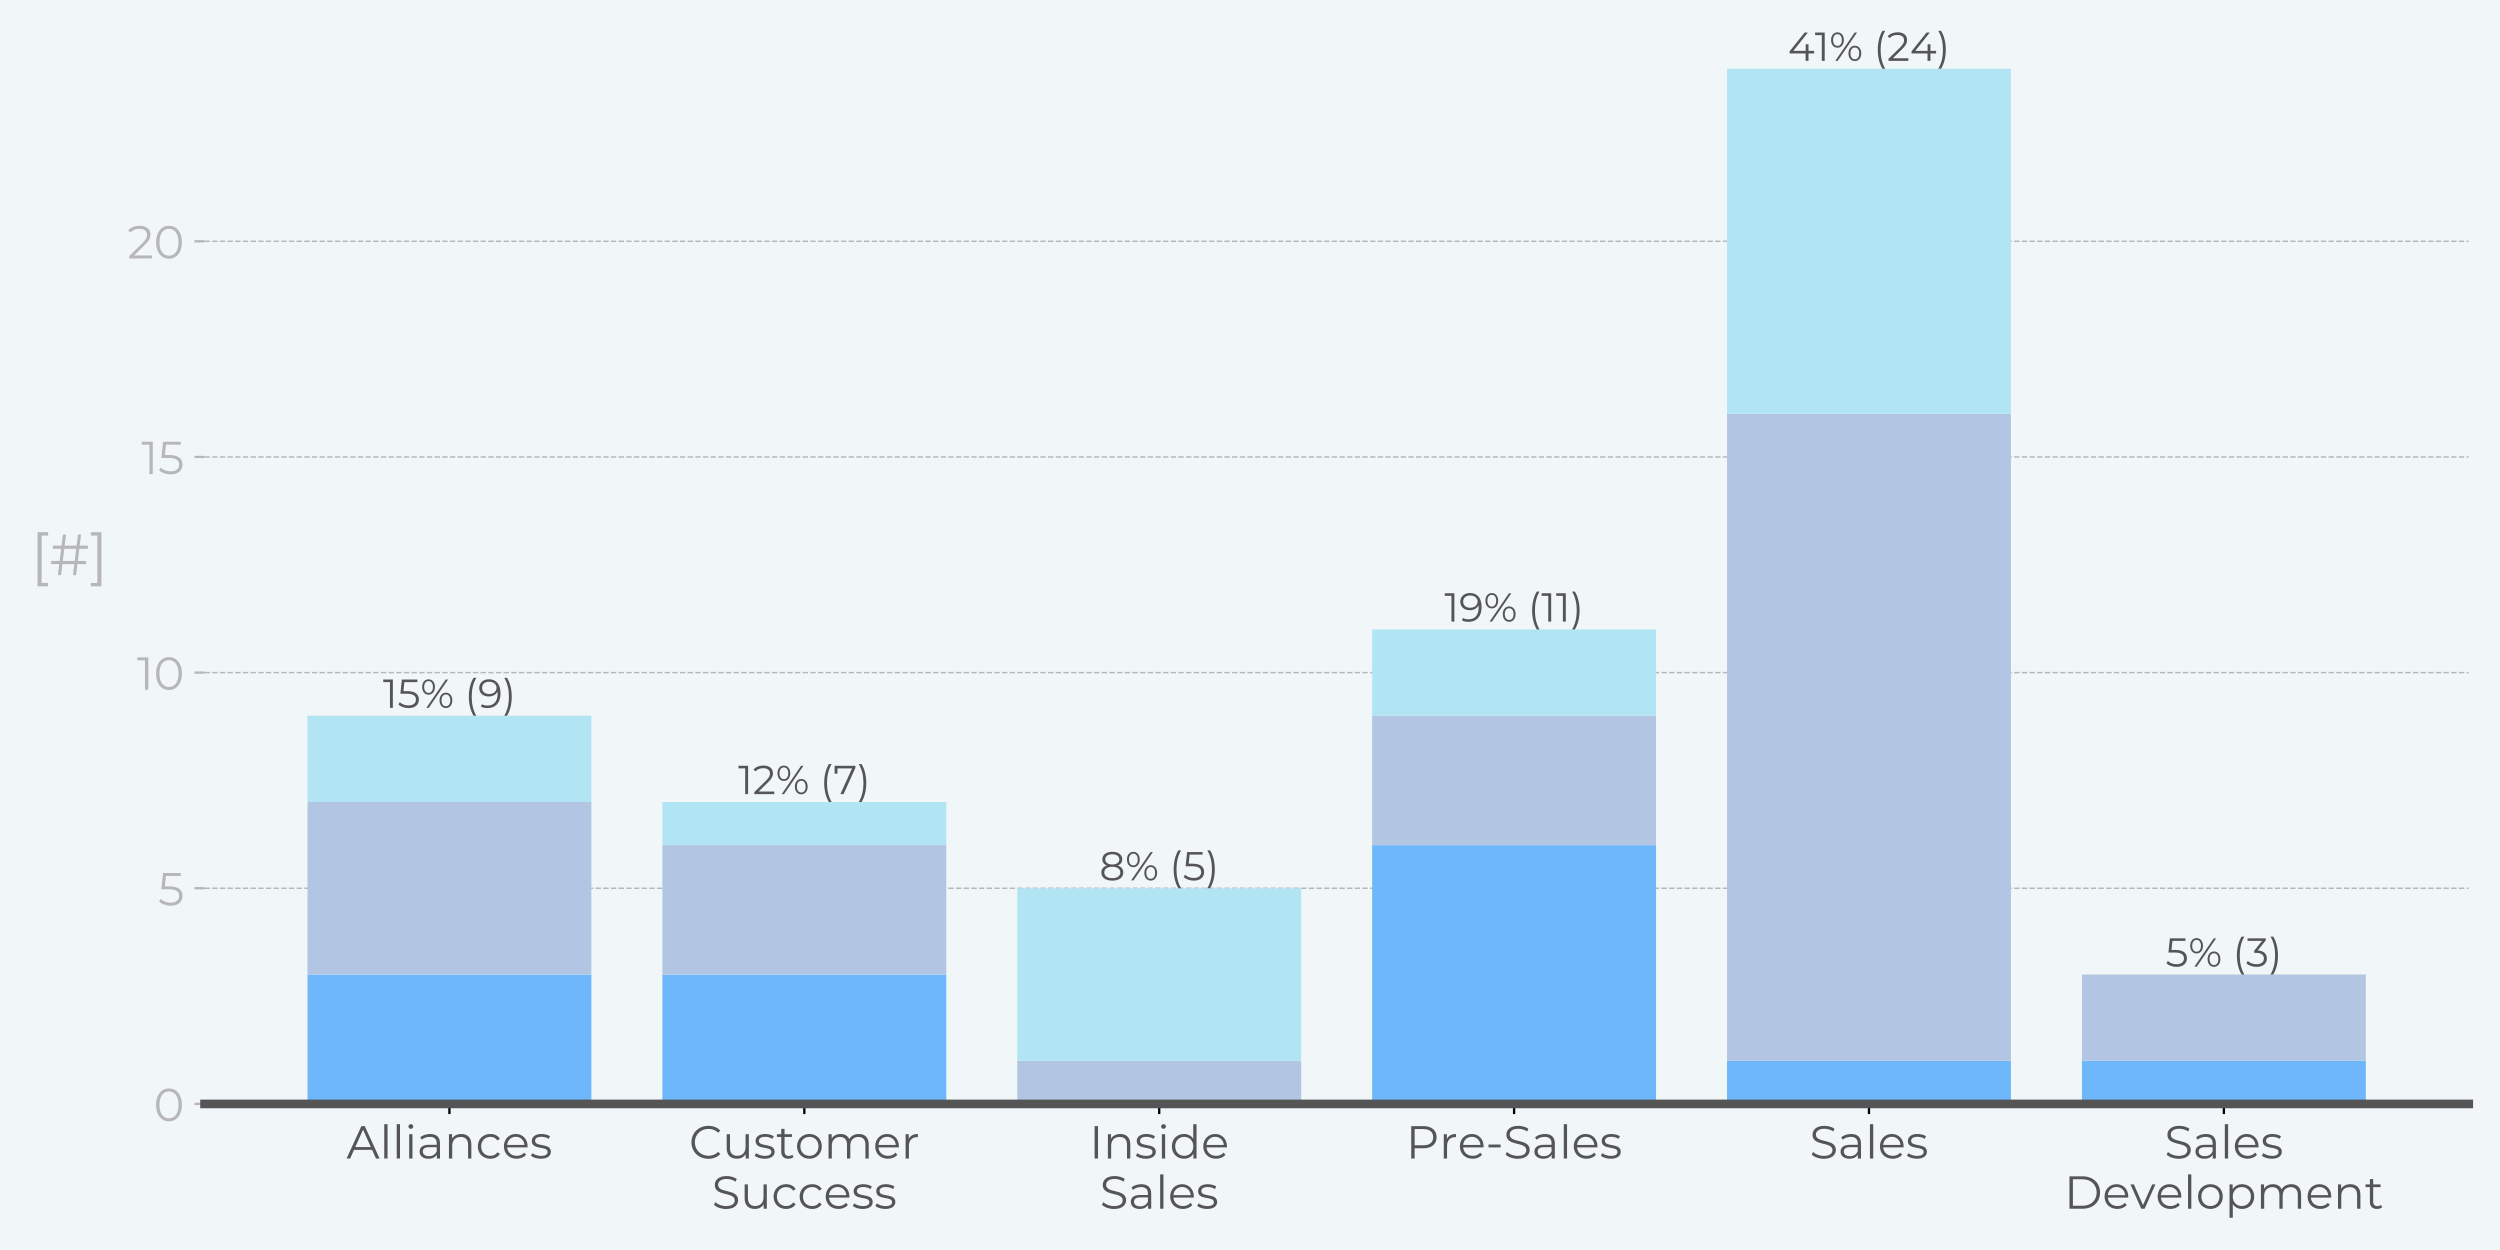
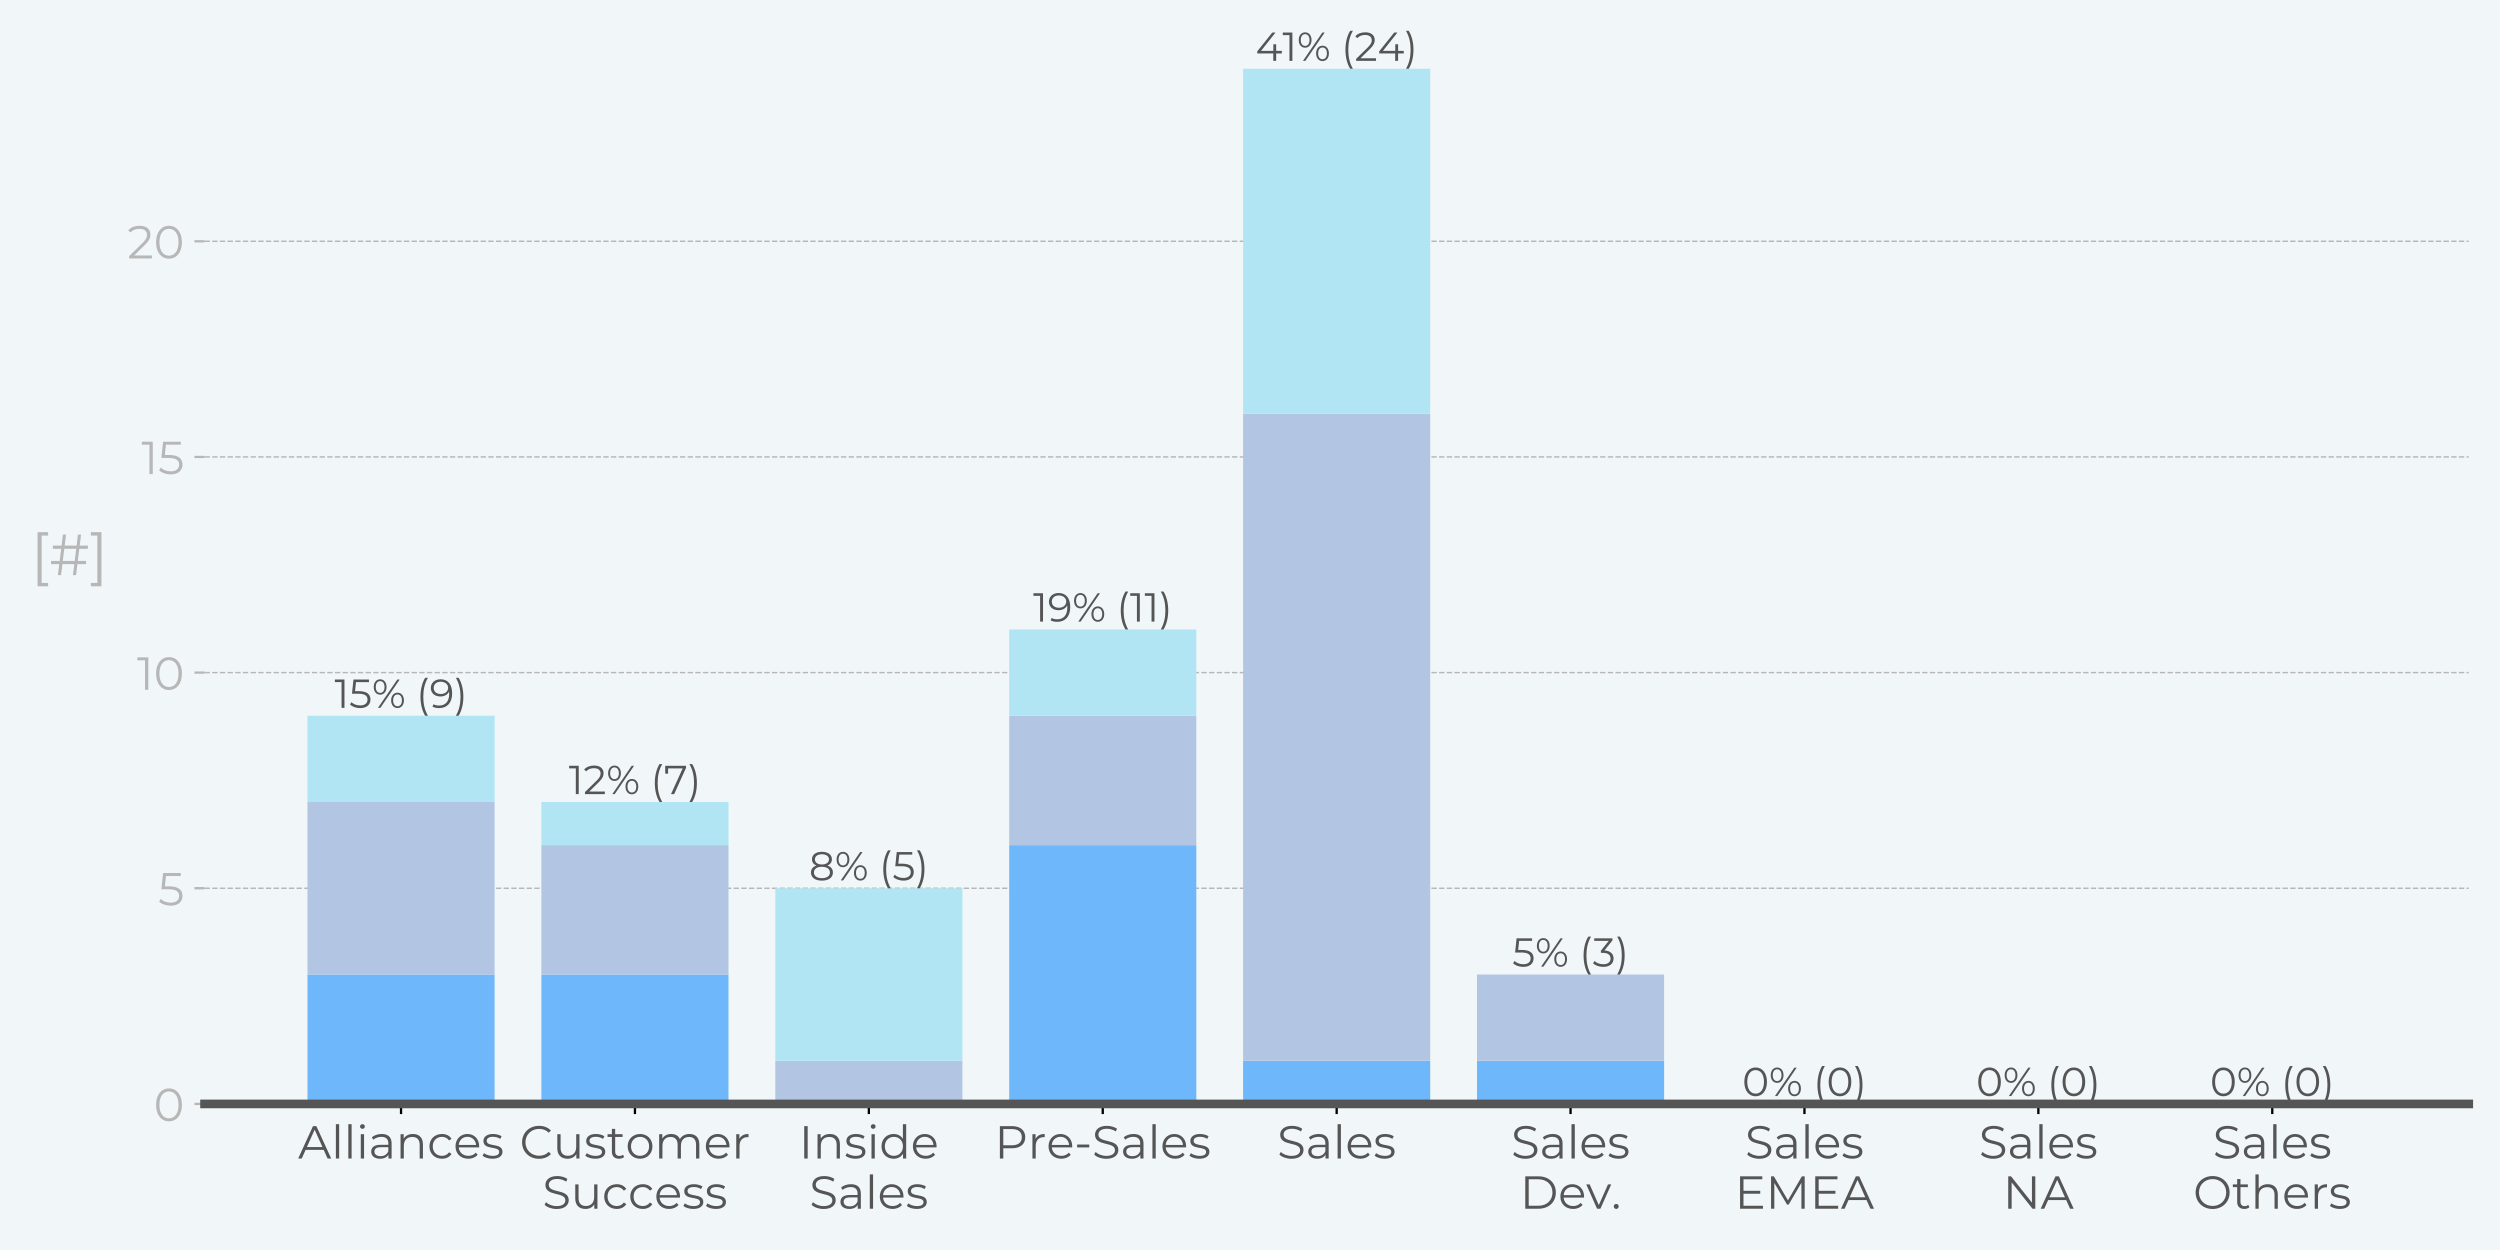
<svg xmlns="http://www.w3.org/2000/svg" xmlns:xlink="http://www.w3.org/1999/xlink" width="864pt" height="432pt" viewBox="0 0 864 432" version="1.1">
  <defs>
    <style type="text/css">*{stroke-linejoin: round; stroke-linecap: butt}</style>
  </defs>
  <g id="figure_1">
    <g id="patch_1">
      <path d="M 0 432  L 864 432  L 864 0  L 0 0  z " style="fill: #f1f7f9" />
    </g>
    <g id="axes_1">
      <g id="patch_2">
        <path d="M 70.695 381.512  L 853.2 381.512  L 853.2 23.76  L 70.695 23.76  z " style="fill: #f1f7f9" />
      </g>
      <g id="matplotlib.axis_1">
        <g id="xtick_1">
          <g id="line2d_1">
            <defs>
-               <path id="ma1b92775b6" d="M 0 0  L 0 3.5  " style="stroke: #000000; stroke-width: 0.8" />
+               <path id="macb70764ab" d="M 0 0  L 0 3.5  " style="stroke: #000000; stroke-width: 0.8" />
            </defs>
            <g>
-               <use xlink:href="#ma1b92775b6" x="155.323" y="381.512" style="stroke: #000000; stroke-width: 0.8" />
+               <use xlink:href="#macb70764ab" x="138.598" y="381.512" style="stroke: #000000; stroke-width: 0.8" />
            </g>
          </g>
          <g id="text_1">
-             <g style="fill: #555555" transform="translate(119.7445 400.3845)scale(0.16 -0.16)">
+             <g style="fill: #555555" transform="translate(103.0196 400.3845)scale(0.16 -0.16)">
              <defs>
                <path id="Montserrat-Regular-41" d="M 4077 0  L 4576 0  L 2528 4480  L 2061 4480  L 13 0  L 506 0  L 1043 1197  L 3539 1197  L 4077 0  z M 1216 1581  L 2291 3987  L 3366 1581  L 1216 1581  z " transform="scale(0.015625)" />
                <path id="Montserrat-Regular-6c" d="M 634 0  L 1088 0  L 1088 4749  L 634 4749  L 634 0  z " transform="scale(0.015625)" />
                <path id="Montserrat-Regular-69" d="M 864 4102  C 1056 4102 1197 4250 1197 4435  C 1197 4608 1050 4749 864 4749  C 678 4749 531 4602 531 4429  C 531 4250 678 4102 864 4102  z M 634 0  L 1088 0  L 1088 3366  L 634 3366  L 634 0  z " transform="scale(0.015625)" />
                <path id="Montserrat-Regular-61" d="M 1811 3392  C 1280 3392 781 3226 442 2938  L 646 2598  C 922 2842 1331 2995 1766 2995  C 2394 2995 2720 2682 2720 2106  L 2720 1901  L 1651 1901  C 685 1901 352 1466 352 947  C 352 365 819 -32 1581 -32  C 2138 -32 2534 179 2739 525  L 2739 0  L 3174 0  L 3174 2086  C 3174 2957 2682 3392 1811 3392  z M 1651 326  C 1114 326 800 570 800 960  C 800 1306 1011 1562 1664 1562  L 2720 1562  L 2720 1011  C 2541 570 2163 326 1651 326  z " transform="scale(0.015625)" />
                <path id="Montserrat-Regular-6e" d="M 2349 3392  C 1766 3392 1312 3155 1069 2746  L 1069 3366  L 634 3366  L 634 0  L 1088 0  L 1088 1766  C 1088 2534 1542 2982 2266 2982  C 2906 2982 3277 2618 3277 1907  L 3277 0  L 3731 0  L 3731 1952  C 3731 2918 3168 3392 2349 3392  z " transform="scale(0.015625)" />
                <path id="Montserrat-Regular-63" d="M 2029 -32  C 2598 -32 3078 198 3347 634  L 3008 864  C 2778 525 2419 371 2029 371  C 1293 371 755 890 755 1683  C 755 2470 1293 2995 2029 2995  C 2419 2995 2778 2835 3008 2496  L 3347 2726  C 3078 3168 2598 3392 2029 3392  C 1024 3392 294 2688 294 1683  C 294 678 1024 -32 2029 -32  z " transform="scale(0.015625)" />
                <path id="Montserrat-Regular-65" d="M 3571 1683  C 3571 2694 2886 3392 1939 3392  C 992 3392 294 2682 294 1683  C 294 685 1011 -32 2061 -32  C 2592 -32 3059 160 3360 518  L 3104 813  C 2848 518 2483 371 2074 371  C 1338 371 800 838 749 1542  L 3565 1542  C 3565 1594 3571 1645 3571 1683  z M 1939 3002  C 2598 3002 3078 2541 3136 1882  L 749 1882  C 806 2541 1286 3002 1939 3002  z " transform="scale(0.015625)" />
                <path id="Montserrat-Regular-73" d="M 1536 -32  C 2413 -32 2925 346 2925 928  C 2925 2221 742 1536 742 2445  C 742 2765 1011 3002 1619 3002  C 1965 3002 2317 2918 2611 2714  L 2810 3078  C 2528 3270 2054 3392 1619 3392  C 762 3392 288 2982 288 2432  C 288 1101 2470 1792 2470 915  C 2470 582 2208 365 1568 365  C 1094 365 640 531 371 742  L 166 384  C 442 147 979 -32 1536 -32  z " transform="scale(0.015625)" />
              </defs>
              <use xlink:href="#Montserrat-Regular-41" />
              <use xlink:href="#Montserrat-Regular-6c" x="71.7" />
              <use xlink:href="#Montserrat-Regular-6c" x="98.6" />
              <use xlink:href="#Montserrat-Regular-69" x="125.5" />
              <use xlink:href="#Montserrat-Regular-61" x="152.4" />
              <use xlink:href="#Montserrat-Regular-6e" x="211.4" />
              <use xlink:href="#Montserrat-Regular-63" x="279.1" />
              <use xlink:href="#Montserrat-Regular-65" x="335.4" />
              <use xlink:href="#Montserrat-Regular-73" x="395.8" />
            </g>
          </g>
        </g>
        <g id="xtick_2">
          <g id="line2d_2">
            <g>
-               <use xlink:href="#ma1b92775b6" x="277.973" y="381.512" style="stroke: #000000; stroke-width: 0.8" />
+               <use xlink:href="#macb70764ab" x="219.436" y="381.512" style="stroke: #000000; stroke-width: 0.8" />
            </g>
          </g>
          <g id="text_2">
-             <g style="fill: #555555" transform="translate(238.133 400.3845)scale(0.16 -0.16)">
+             <g style="fill: #555555" transform="translate(179.5956 400.3845)scale(0.16 -0.16)">
              <defs>
                <path id="Montserrat-Regular-43" d="M 2675 -38  C 3334 -38 3923 186 4320 621  L 4019 922  C 3654 544 3206 384 2694 384  C 1613 384 800 1178 800 2240  C 800 3302 1613 4096 2694 4096  C 3206 4096 3654 3936 4019 3565  L 4320 3866  C 3923 4301 3334 4518 2682 4518  C 1331 4518 333 3552 333 2240  C 333 928 1331 -38 2675 -38  z " transform="scale(0.015625)" />
                <path id="Montserrat-Regular-75" d="M 3213 3366  L 3213 1600  C 3213 832 2771 378 2067 378  C 1427 378 1056 742 1056 1459  L 1056 3366  L 602 3366  L 602 1414  C 602 448 1165 -32 2022 -32  C 2560 -32 2995 205 3232 614  L 3232 0  L 3667 0  L 3667 3366  L 3213 3366  z " transform="scale(0.015625)" />
                <path id="Montserrat-Regular-74" d="M 2246 531  C 2118 416 1933 358 1747 358  C 1370 358 1165 576 1165 973  L 1165 2982  L 2189 2982  L 2189 3366  L 1165 3366  L 1165 4102  L 710 4102  L 710 3366  L 109 3366  L 109 2982  L 710 2982  L 710 947  C 710 326 1062 -32 1696 -32  C 1958 -32 2227 45 2406 205  L 2246 531  z " transform="scale(0.015625)" />
                <path id="Montserrat-Regular-6f" d="M 2010 -32  C 2995 -32 3718 685 3718 1683  C 3718 2682 2995 3392 2010 3392  C 1024 3392 294 2682 294 1683  C 294 685 1024 -32 2010 -32  z M 2010 371  C 1293 371 755 896 755 1683  C 755 2470 1293 2995 2010 2995  C 2726 2995 3258 2470 3258 1683  C 3258 896 2726 371 2010 371  z " transform="scale(0.015625)" />
                <path id="Montserrat-Regular-6d" d="M 4832 3392  C 4224 3392 3744 3117 3501 2682  C 3296 3155 2861 3392 2304 3392  C 1741 3392 1306 3155 1069 2752  L 1069 3366  L 634 3366  L 634 0  L 1088 0  L 1088 1766  C 1088 2534 1530 2982 2214 2982  C 2829 2982 3187 2618 3187 1907  L 3187 0  L 3642 0  L 3642 1766  C 3642 2534 4077 2982 4768 2982  C 5376 2982 5734 2618 5734 1907  L 5734 0  L 6189 0  L 6189 1952  C 6189 2918 5651 3392 4832 3392  z " transform="scale(0.015625)" />
                <path id="Montserrat-Regular-72" d="M 1069 2707  L 1069 3366  L 634 3366  L 634 0  L 1088 0  L 1088 1715  C 1088 2509 1517 2957 2221 2957  C 2253 2957 2291 2950 2330 2950  L 2330 3392  C 1709 3392 1280 3155 1069 2707  z " transform="scale(0.015625)" />
              </defs>
              <use xlink:href="#Montserrat-Regular-43" />
              <use xlink:href="#Montserrat-Regular-75" x="71.9" />
              <use xlink:href="#Montserrat-Regular-73" x="139.2" />
              <use xlink:href="#Montserrat-Regular-74" x="188.1" />
              <use xlink:href="#Montserrat-Regular-6f" x="228.7" />
              <use xlink:href="#Montserrat-Regular-6d" x="291.4" />
              <use xlink:href="#Montserrat-Regular-65" x="397.5" />
              <use xlink:href="#Montserrat-Regular-72" x="457.9" />
            </g>
-             <g style="fill: #555555" transform="translate(246.0042 417.7365)scale(0.16 -0.16)">
+             <g style="fill: #555555" transform="translate(187.4669 417.7365)scale(0.16 -0.16)">
              <defs>
                <path id="Montserrat-Regular-53" d="M 1965 -38  C 3110 -38 3635 525 3635 1184  C 3635 2816 877 2074 877 3302  C 877 3750 1242 4115 2061 4115  C 2458 4115 2906 3994 3290 3744  L 3450 4122  C 3091 4371 2566 4518 2061 4518  C 922 4518 410 3949 410 3290  C 410 1632 3168 2387 3168 1158  C 3168 717 2803 365 1965 365  C 1376 365 806 595 486 909  L 301 544  C 634 198 1293 -38 1965 -38  z " transform="scale(0.015625)" />
              </defs>
              <use xlink:href="#Montserrat-Regular-53" />
              <use xlink:href="#Montserrat-Regular-75" x="61.5" />
              <use xlink:href="#Montserrat-Regular-63" x="128.8" />
              <use xlink:href="#Montserrat-Regular-63" x="185.1" />
              <use xlink:href="#Montserrat-Regular-65" x="241.4" />
              <use xlink:href="#Montserrat-Regular-73" x="301.8" />
              <use xlink:href="#Montserrat-Regular-73" x="350.7" />
            </g>
          </g>
        </g>
        <g id="xtick_3">
          <g id="line2d_3">
            <g>
-               <use xlink:href="#ma1b92775b6" x="400.623" y="381.512" style="stroke: #000000; stroke-width: 0.8" />
+               <use xlink:href="#macb70764ab" x="300.273" y="381.512" style="stroke: #000000; stroke-width: 0.8" />
            </g>
          </g>
          <g id="text_3">
-             <g style="fill: #555555" transform="translate(376.4689 400.3845)scale(0.16 -0.16)">
+             <g style="fill: #555555" transform="translate(276.1192 400.3845)scale(0.16 -0.16)">
              <defs>
                <path id="Montserrat-Regular-49" d="M 730 0  L 1203 0  L 1203 4480  L 730 4480  L 730 0  z " transform="scale(0.015625)" />
                <path id="Montserrat-Regular-64" d="M 3251 4749  L 3251 2726  C 2970 3162 2509 3392 1971 3392  C 1011 3392 294 2701 294 1683  C 294 666 1011 -32 1971 -32  C 2528 -32 2995 211 3270 666  L 3270 0  L 3706 0  L 3706 4749  L 3251 4749  z M 2010 371  C 1293 371 755 896 755 1683  C 755 2470 1293 2995 2010 2995  C 2720 2995 3258 2470 3258 1683  C 3258 896 2720 371 2010 371  z " transform="scale(0.015625)" />
              </defs>
              <use xlink:href="#Montserrat-Regular-49" />
              <use xlink:href="#Montserrat-Regular-6e" x="30.2" />
              <use xlink:href="#Montserrat-Regular-73" x="97.9" />
              <use xlink:href="#Montserrat-Regular-69" x="146.8" />
              <use xlink:href="#Montserrat-Regular-64" x="173.7" />
              <use xlink:href="#Montserrat-Regular-65" x="241.5" />
            </g>
-             <g style="fill: #555555" transform="translate(380.0852 417.7365)scale(0.16 -0.16)">
+             <g style="fill: #555555" transform="translate(279.7354 417.7365)scale(0.16 -0.16)">
              <use xlink:href="#Montserrat-Regular-53" />
              <use xlink:href="#Montserrat-Regular-61" x="61.5" />
              <use xlink:href="#Montserrat-Regular-6c" x="120.5" />
              <use xlink:href="#Montserrat-Regular-65" x="147.4" />
              <use xlink:href="#Montserrat-Regular-73" x="207.8" />
            </g>
          </g>
        </g>
        <g id="xtick_4">
          <g id="line2d_4">
            <g>
-               <use xlink:href="#ma1b92775b6" x="523.272" y="381.512" style="stroke: #000000; stroke-width: 0.8" />
+               <use xlink:href="#macb70764ab" x="381.11" y="381.512" style="stroke: #000000; stroke-width: 0.8" />
            </g>
          </g>
          <g id="text_4">
-             <g style="fill: #555555" transform="translate(485.8948 400.3845)scale(0.16 -0.16)">
+             <g style="fill: #555555" transform="translate(343.7327 400.3845)scale(0.16 -0.16)">
              <defs>
                <path id="Montserrat-Regular-50" d="M 2406 4480  L 730 4480  L 730 0  L 1203 0  L 1203 1414  L 2406 1414  C 3546 1414 4237 1990 4237 2944  C 4237 3904 3546 4480 2406 4480  z M 2394 1830  L 1203 1830  L 1203 4070  L 2394 4070  C 3290 4070 3763 3661 3763 2944  C 3763 2240 3290 1830 2394 1830  z " transform="scale(0.015625)" />
                <path id="Montserrat-Regular-2d" d="M 384 1536  L 2061 1536  L 2061 1933  L 384 1933  L 384 1536  z " transform="scale(0.015625)" />
              </defs>
              <use xlink:href="#Montserrat-Regular-50" />
              <use xlink:href="#Montserrat-Regular-72" x="71.8" />
              <use xlink:href="#Montserrat-Regular-65" x="111.9" />
              <use xlink:href="#Montserrat-Regular-2d" x="172.3" />
              <use xlink:href="#Montserrat-Regular-53" x="210.5" />
              <use xlink:href="#Montserrat-Regular-61" x="272" />
              <use xlink:href="#Montserrat-Regular-6c" x="331" />
              <use xlink:href="#Montserrat-Regular-65" x="357.9" />
              <use xlink:href="#Montserrat-Regular-73" x="418.3" />
            </g>
          </g>
        </g>
        <g id="xtick_5">
          <g id="line2d_5">
            <g>
-               <use xlink:href="#ma1b92775b6" x="645.922" y="381.512" style="stroke: #000000; stroke-width: 0.8" />
+               <use xlink:href="#macb70764ab" x="461.947" y="381.512" style="stroke: #000000; stroke-width: 0.8" />
            </g>
          </g>
          <g id="text_5">
-             <g style="fill: #555555" transform="translate(625.3845 400.3845)scale(0.16 -0.16)">
+             <g style="fill: #555555" transform="translate(441.41 400.3845)scale(0.16 -0.16)">
              <use xlink:href="#Montserrat-Regular-53" />
              <use xlink:href="#Montserrat-Regular-61" x="61.5" />
              <use xlink:href="#Montserrat-Regular-6c" x="120.5" />
              <use xlink:href="#Montserrat-Regular-65" x="147.4" />
              <use xlink:href="#Montserrat-Regular-73" x="207.8" />
            </g>
          </g>
        </g>
        <g id="xtick_6">
          <g id="line2d_6">
            <g>
-               <use xlink:href="#ma1b92775b6" x="768.572" y="381.512" style="stroke: #000000; stroke-width: 0.8" />
+               <use xlink:href="#macb70764ab" x="542.785" y="381.512" style="stroke: #000000; stroke-width: 0.8" />
            </g>
          </g>
          <g id="text_6">
-             <g style="fill: #555555" transform="translate(748.0342 400.3845)scale(0.16 -0.16)">
+             <g style="fill: #555555" transform="translate(522.2473 400.3845)scale(0.16 -0.16)">
              <use xlink:href="#Montserrat-Regular-53" />
              <use xlink:href="#Montserrat-Regular-61" x="61.5" />
              <use xlink:href="#Montserrat-Regular-6c" x="120.5" />
              <use xlink:href="#Montserrat-Regular-65" x="147.4" />
              <use xlink:href="#Montserrat-Regular-73" x="207.8" />
            </g>
-             <g style="fill: #555555" transform="translate(713.3867 417.7365)scale(0.16 -0.16)">
+             <g style="fill: #555555" transform="translate(525.3123 417.7365)scale(0.16 -0.16)">
              <defs>
                <path id="Montserrat-Regular-44" d="M 730 0  L 2554 0  C 3987 0 4954 922 4954 2240  C 4954 3558 3987 4480 2554 4480  L 730 4480  L 730 0  z M 1203 410  L 1203 4070  L 2528 4070  C 3718 4070 4486 3315 4486 2240  C 4486 1165 3718 410 2528 410  L 1203 410  z " transform="scale(0.015625)" />
                <path id="Montserrat-Regular-76" d="M 3014 3366  L 1741 499  L 480 3366  L 6 3366  L 1498 0  L 1965 0  L 3462 3366  L 3014 3366  z " transform="scale(0.015625)" />
-                 <path id="Montserrat-Regular-70" d="M 2368 3392  C 1811 3392 1344 3149 1069 2701  L 1069 3366  L 634 3366  L 634 -1242  L 1088 -1242  L 1088 634  C 1370 198 1830 -32 2368 -32  C 3328 -32 4045 659 4045 1683  C 4045 2701 3328 3392 2368 3392  z M 2336 371  C 1619 371 1082 896 1082 1683  C 1082 2464 1619 2995 2336 2995  C 3046 2995 3590 2464 3590 1683  C 3590 896 3046 371 2336 371  z " transform="scale(0.015625)" />
+                 <path id="Montserrat-Regular-2e" d="M 678 -32  C 864 -32 1024 122 1024 320  C 1024 518 864 666 678 666  C 493 666 339 518 339 320  C 339 122 493 -32 678 -32  z " transform="scale(0.015625)" />
              </defs>
              <use xlink:href="#Montserrat-Regular-44" />
              <use xlink:href="#Montserrat-Regular-65" x="82.6" />
              <use xlink:href="#Montserrat-Regular-76" x="143" />
-               <use xlink:href="#Montserrat-Regular-65" x="197.2" />
-               <use xlink:href="#Montserrat-Regular-6c" x="257.6" />
-               <use xlink:href="#Montserrat-Regular-6f" x="284.5" />
-               <use xlink:href="#Montserrat-Regular-70" x="347.2" />
-               <use xlink:href="#Montserrat-Regular-6d" x="415" />
-               <use xlink:href="#Montserrat-Regular-65" x="521.1" />
-               <use xlink:href="#Montserrat-Regular-6e" x="581.5" />
-               <use xlink:href="#Montserrat-Regular-74" x="649.2" />
+               <use xlink:href="#Montserrat-Regular-2e" x="197.2" />
+             </g>
+           </g>
+         </g>
+         <g id="xtick_7">
+           <g id="line2d_7">
+             <g>
+               <use xlink:href="#macb70764ab" x="623.622" y="381.512" style="stroke: #000000; stroke-width: 0.8" />
+             </g>
+           </g>
+           <g id="text_7">
+             <g style="fill: #555555" transform="translate(603.0846 400.3845)scale(0.16 -0.16)">
+               <use xlink:href="#Montserrat-Regular-53" />
+               <use xlink:href="#Montserrat-Regular-61" x="61.5" />
+               <use xlink:href="#Montserrat-Regular-6c" x="120.5" />
+               <use xlink:href="#Montserrat-Regular-65" x="147.4" />
+               <use xlink:href="#Montserrat-Regular-73" x="207.8" />
+             </g>
+             <g style="fill: #555555" transform="translate(599.5408 417.7365)scale(0.16 -0.16)">
+               <defs>
+                 <path id="Montserrat-Regular-45" d="M 1203 410  L 1203 2074  L 3520 2074  L 3520 2477  L 1203 2477  L 1203 4070  L 3802 4070  L 3802 4480  L 730 4480  L 730 0  L 3898 0  L 3898 410  L 1203 410  z " transform="scale(0.015625)" />
+                 <path id="Montserrat-Regular-4d" d="M 4992 4480  L 3066 1158  L 1120 4480  L 730 4480  L 730 0  L 1184 0  L 1184 3565  L 2944 570  L 3168 570  L 4928 3584  L 4928 0  L 5382 0  L 5382 4480  L 4992 4480  z " transform="scale(0.015625)" />
+               </defs>
+               <use xlink:href="#Montserrat-Regular-45" />
+               <use xlink:href="#Montserrat-Regular-4d" x="66.9" />
+               <use xlink:href="#Montserrat-Regular-45" x="162.4" />
+               <use xlink:href="#Montserrat-Regular-41" x="229.3" />
+             </g>
+           </g>
+         </g>
+         <g id="xtick_8">
+           <g id="line2d_8">
+             <g>
+               <use xlink:href="#macb70764ab" x="704.459" y="381.512" style="stroke: #000000; stroke-width: 0.8" />
+             </g>
+           </g>
+           <g id="text_8">
+             <g style="fill: #555555" transform="translate(683.9219 400.3845)scale(0.16 -0.16)">
+               <use xlink:href="#Montserrat-Regular-53" />
+               <use xlink:href="#Montserrat-Regular-61" x="61.5" />
+               <use xlink:href="#Montserrat-Regular-6c" x="120.5" />
+               <use xlink:href="#Montserrat-Regular-65" x="147.4" />
+               <use xlink:href="#Montserrat-Regular-73" x="207.8" />
+             </g>
+             <g style="fill: #555555" transform="translate(692.2194 417.7365)scale(0.16 -0.16)">
+               <defs>
+                 <path id="Montserrat-Regular-4e" d="M 4006 4480  L 4006 845  L 1120 4480  L 730 4480  L 730 0  L 1203 0  L 1203 3635  L 4083 0  L 4474 0  L 4474 4480  L 4006 4480  z " transform="scale(0.015625)" />
+               </defs>
+               <use xlink:href="#Montserrat-Regular-4e" />
+               <use xlink:href="#Montserrat-Regular-41" x="81.3" />
+             </g>
+           </g>
+         </g>
+         <g id="xtick_9">
+           <g id="line2d_9">
+             <g>
+               <use xlink:href="#macb70764ab" x="785.297" y="381.512" style="stroke: #000000; stroke-width: 0.8" />
+             </g>
+           </g>
+           <g id="text_9">
+             <g style="fill: #555555" transform="translate(764.7592 400.3845)scale(0.16 -0.16)">
+               <use xlink:href="#Montserrat-Regular-53" />
+               <use xlink:href="#Montserrat-Regular-61" x="61.5" />
+               <use xlink:href="#Montserrat-Regular-6c" x="120.5" />
+               <use xlink:href="#Montserrat-Regular-65" x="147.4" />
+               <use xlink:href="#Montserrat-Regular-73" x="207.8" />
+             </g>
+             <g style="fill: #555555" transform="translate(757.9679 417.7365)scale(0.16 -0.16)">
+               <defs>
+                 <path id="Montserrat-Regular-4f" d="M 2688 -38  C 4032 -38 5037 928 5037 2240  C 5037 3552 4032 4518 2688 4518  C 1331 4518 333 3546 333 2240  C 333 934 1331 -38 2688 -38  z M 2688 384  C 1606 384 800 1171 800 2240  C 800 3309 1606 4096 2688 4096  C 3763 4096 4563 3309 4563 2240  C 4563 1171 3763 384 2688 384  z " transform="scale(0.015625)" />
+                 <path id="Montserrat-Regular-68" d="M 2349 3392  C 1779 3392 1338 3168 1088 2778  L 1088 4749  L 634 4749  L 634 0  L 1088 0  L 1088 1766  C 1088 2534 1542 2982 2266 2982  C 2906 2982 3277 2618 3277 1907  L 3277 0  L 3731 0  L 3731 1952  C 3731 2918 3168 3392 2349 3392  z " transform="scale(0.015625)" />
+               </defs>
+               <use xlink:href="#Montserrat-Regular-4f" />
+               <use xlink:href="#Montserrat-Regular-74" x="83.9" />
+               <use xlink:href="#Montserrat-Regular-68" x="124.5" />
+               <use xlink:href="#Montserrat-Regular-65" x="192.2" />
+               <use xlink:href="#Montserrat-Regular-72" x="252.6" />
+               <use xlink:href="#Montserrat-Regular-73" x="292.7" />
            </g>
          </g>
        </g>
      </g>
      <g id="matplotlib.axis_2">
        <g id="ytick_1">
-           <g id="line2d_7">
-             <path d="M 70.695 381.512  L 853.2 381.512  " clip-path="url(#pc4a5302244)" style="fill: none; stroke-dasharray: 1.85,0.8; stroke-dashoffset: 0; stroke: #b7b7b7; stroke-width: 0.5" />
-           </g>
-           <g id="line2d_8">
+           <g id="line2d_10">
+             <path d="M 70.695 381.512  L 853.2 381.512  " clip-path="url(#p03bd55a06c)" style="fill: none; stroke-dasharray: 1.85,0.8; stroke-dashoffset: 0; stroke: #b7b7b7; stroke-width: 0.5" />
+           </g>
+           <g id="line2d_11">
            <defs>
-               <path id="me44f4fa042" d="M 0 0  L -3.5 0  " style="stroke: #b7b7b7; stroke-width: 0.8" />
+               <path id="m272ff39f32" d="M 0 0  L -3.5 0  " style="stroke: #b7b7b7; stroke-width: 0.8" />
            </defs>
            <g>
-               <use xlink:href="#me44f4fa042" x="70.695" y="381.512" style="fill: #b7b7b7; stroke: #b7b7b7; stroke-width: 0.8" />
-             </g>
-           </g>
-           <g id="text_7">
+               <use xlink:href="#m272ff39f32" x="70.695" y="381.512" style="fill: #b7b7b7; stroke: #b7b7b7; stroke-width: 0.8" />
+             </g>
+           </g>
+           <g id="text_10">
            <g style="fill: #b7b7b7" transform="translate(53.1025 387.4482)scale(0.16 -0.16)">
              <defs>
                <path id="Montserrat-Regular-30" d="M 2118 -38  C 3155 -38 3910 813 3910 2240  C 3910 3667 3155 4518 2118 4518  C 1082 4518 333 3667 333 2240  C 333 813 1082 -38 2118 -38  z M 2118 384  C 1338 384 800 1043 800 2240  C 800 3437 1338 4096 2118 4096  C 2899 4096 3437 3437 3437 2240  C 3437 1043 2899 384 2118 384  z " transform="scale(0.015625)" />
              </defs>
              <use xlink:href="#Montserrat-Regular-30" />
            </g>
          </g>
        </g>
        <g id="ytick_2">
-           <g id="line2d_9">
-             <path d="M 70.695 306.98  L 853.2 306.98  " clip-path="url(#pc4a5302244)" style="fill: none; stroke-dasharray: 1.85,0.8; stroke-dashoffset: 0; stroke: #b7b7b7; stroke-width: 0.5" />
-           </g>
-           <g id="line2d_10">
-             <g>
-               <use xlink:href="#me44f4fa042" x="70.695" y="306.98" style="fill: #b7b7b7; stroke: #b7b7b7; stroke-width: 0.8" />
-             </g>
-           </g>
-           <g id="text_8">
+           <g id="line2d_12">
+             <path d="M 70.695 306.98  L 853.2 306.98  " clip-path="url(#p03bd55a06c)" style="fill: none; stroke-dasharray: 1.85,0.8; stroke-dashoffset: 0; stroke: #b7b7b7; stroke-width: 0.5" />
+           </g>
+           <g id="line2d_13">
+             <g>
+               <use xlink:href="#m272ff39f32" x="70.695" y="306.98" style="fill: #b7b7b7; stroke: #b7b7b7; stroke-width: 0.8" />
+             </g>
+           </g>
+           <g id="text_11">
            <g style="fill: #b7b7b7" transform="translate(54.64 312.9166)scale(0.16 -0.16)">
              <defs>
                <path id="Montserrat-Regular-35" d="M 1510 2643  L 934 2643  L 1088 4070  L 3136 4070  L 3136 4480  L 685 4480  L 454 2234  L 1408 2234  C 2547 2234 2906 1875 2906 1299  C 2906 755 2502 384 1741 384  C 1165 384 653 602 365 902  L 141 538  C 486 186 1101 -38 1747 -38  C 2842 -38 3373 557 3373 1318  C 3373 2112 2861 2643 1510 2643  z " transform="scale(0.015625)" />
              </defs>
              <use xlink:href="#Montserrat-Regular-35" />
            </g>
          </g>
        </g>
        <g id="ytick_3">
-           <g id="line2d_11">
-             <path d="M 70.695 232.449  L 853.2 232.449  " clip-path="url(#pc4a5302244)" style="fill: none; stroke-dasharray: 1.85,0.8; stroke-dashoffset: 0; stroke: #b7b7b7; stroke-width: 0.5" />
-           </g>
-           <g id="line2d_12">
-             <g>
-               <use xlink:href="#me44f4fa042" x="70.695" y="232.449" style="fill: #b7b7b7; stroke: #b7b7b7; stroke-width: 0.8" />
-             </g>
-           </g>
-           <g id="text_9">
+           <g id="line2d_14">
+             <path d="M 70.695 232.449  L 853.2 232.449  " clip-path="url(#p03bd55a06c)" style="fill: none; stroke-dasharray: 1.85,0.8; stroke-dashoffset: 0; stroke: #b7b7b7; stroke-width: 0.5" />
+           </g>
+           <g id="line2d_15">
+             <g>
+               <use xlink:href="#m272ff39f32" x="70.695" y="232.449" style="fill: #b7b7b7; stroke: #b7b7b7; stroke-width: 0.8" />
+             </g>
+           </g>
+           <g id="text_12">
            <g style="fill: #b7b7b7" transform="translate(47.3275 238.3849)scale(0.16 -0.16)">
              <defs>
                <path id="Montserrat-Regular-31" d="M 58 4480  L 58 4070  L 1114 4070  L 1114 0  L 1574 0  L 1574 4480  L 58 4480  z " transform="scale(0.015625)" />
              </defs>
              <use xlink:href="#Montserrat-Regular-31" />
              <use xlink:href="#Montserrat-Regular-30" x="36.1" />
            </g>
          </g>
        </g>
        <g id="ytick_4">
-           <g id="line2d_13">
-             <path d="M 70.695 157.917  L 853.2 157.917  " clip-path="url(#pc4a5302244)" style="fill: none; stroke-dasharray: 1.85,0.8; stroke-dashoffset: 0; stroke: #b7b7b7; stroke-width: 0.5" />
-           </g>
-           <g id="line2d_14">
-             <g>
-               <use xlink:href="#me44f4fa042" x="70.695" y="157.917" style="fill: #b7b7b7; stroke: #b7b7b7; stroke-width: 0.8" />
-             </g>
-           </g>
-           <g id="text_10">
+           <g id="line2d_16">
+             <path d="M 70.695 157.917  L 853.2 157.917  " clip-path="url(#p03bd55a06c)" style="fill: none; stroke-dasharray: 1.85,0.8; stroke-dashoffset: 0; stroke: #b7b7b7; stroke-width: 0.5" />
+           </g>
+           <g id="line2d_17">
+             <g>
+               <use xlink:href="#m272ff39f32" x="70.695" y="157.917" style="fill: #b7b7b7; stroke: #b7b7b7; stroke-width: 0.8" />
+             </g>
+           </g>
+           <g id="text_13">
            <g style="fill: #b7b7b7" transform="translate(48.865 163.8533)scale(0.16 -0.16)">
              <use xlink:href="#Montserrat-Regular-31" />
              <use xlink:href="#Montserrat-Regular-35" x="36.1" />
            </g>
          </g>
        </g>
        <g id="ytick_5">
-           <g id="line2d_15">
-             <path d="M 70.695 83.385  L 853.2 83.385  " clip-path="url(#pc4a5302244)" style="fill: none; stroke-dasharray: 1.85,0.8; stroke-dashoffset: 0; stroke: #b7b7b7; stroke-width: 0.5" />
-           </g>
-           <g id="line2d_16">
-             <g>
-               <use xlink:href="#me44f4fa042" x="70.695" y="83.385" style="fill: #b7b7b7; stroke: #b7b7b7; stroke-width: 0.8" />
-             </g>
-           </g>
-           <g id="text_11">
+           <g id="line2d_18">
+             <path d="M 70.695 83.385  L 853.2 83.385  " clip-path="url(#p03bd55a06c)" style="fill: none; stroke-dasharray: 1.85,0.8; stroke-dashoffset: 0; stroke: #b7b7b7; stroke-width: 0.5" />
+           </g>
+           <g id="line2d_19">
+             <g>
+               <use xlink:href="#m272ff39f32" x="70.695" y="83.385" style="fill: #b7b7b7; stroke: #b7b7b7; stroke-width: 0.8" />
+             </g>
+           </g>
+           <g id="text_14">
            <g style="fill: #b7b7b7" transform="translate(44.015 89.32158)scale(0.16 -0.16)">
              <defs>
                <path id="Montserrat-Regular-32" d="M 928 410  L 2451 1907  C 3053 2496 3187 2880 3187 3309  C 3187 4058 2611 4518 1702 4518  C 1018 4518 461 4288 115 3878  L 442 3597  C 736 3936 1139 4096 1664 4096  C 2349 4096 2714 3776 2714 3258  C 2714 2950 2618 2650 2112 2150  L 250 326  L 250 0  L 3392 0  L 3392 410  L 928 410  z " transform="scale(0.015625)" />
              </defs>
              <use xlink:href="#Montserrat-Regular-32" />
              <use xlink:href="#Montserrat-Regular-30" x="56.8" />
            </g>
          </g>
        </g>
-         <g id="text_12">
+         <g id="text_15">
          <g style="fill: #b7b7b7" transform="translate(10.69625 198.7548)scale(0.2 -0.2)">
            <defs>
              <path id="Montserrat-Regular-5b" d="M 730 -1242  L 1901 -1242  L 1901 -864  L 1184 -864  L 1184 4371  L 1901 4371  L 1901 4749  L 730 4749  L 730 -1242  z " transform="scale(0.015625)" />
              <path id="Montserrat-Regular-23" d="M 4262 2912  L 4262 3264  L 3360 3264  L 3507 4480  L 3162 4480  L 3014 3264  L 1696 3264  L 1850 4480  L 1498 4480  L 1350 3264  L 390 3264  L 390 2912  L 1306 2912  L 1139 1568  L 186 1568  L 186 1216  L 1094 1216  L 947 0  L 1293 0  L 1446 1216  L 2758 1216  L 2611 0  L 2957 0  L 3104 1216  L 4058 1216  L 4058 1568  L 3149 1568  L 3315 2912  L 4262 2912  z M 2803 1568  L 1485 1568  L 1658 2912  L 2970 2912  L 2803 1568  z " transform="scale(0.015625)" />
              <path id="Montserrat-Regular-5d" d="M 1306 -1242  L 1306 4749  L 134 4749  L 134 4371  L 851 4371  L 851 -864  L 134 -864  L 134 -1242  L 1306 -1242  z " transform="scale(0.015625)" />
            </defs>
            <use xlink:href="#Montserrat-Regular-5b" />
            <use xlink:href="#Montserrat-Regular-23" x="31.8" />
            <use xlink:href="#Montserrat-Regular-5d" x="101.4" />
          </g>
        </g>
      </g>
      <g id="patch_3">
-         <path d="M 106.263 381.512  L 204.383 381.512  L 204.383 336.793  L 106.263 336.793  z " clip-path="url(#pc4a5302244)" style="fill: #6eb7fa" />
+         <path d="M 106.263 381.512  L 170.933 381.512  L 170.933 336.793  L 106.263 336.793  z " clip-path="url(#p03bd55a06c)" style="fill: #6eb7fa" />
      </g>
      <g id="patch_4">
-         <path d="M 228.913 381.512  L 327.033 381.512  L 327.033 336.793  L 228.913 336.793  z " clip-path="url(#pc4a5302244)" style="fill: #6eb7fa" />
+         <path d="M 187.101 381.512  L 251.771 381.512  L 251.771 336.793  L 187.101 336.793  z " clip-path="url(#p03bd55a06c)" style="fill: #6eb7fa" />
      </g>
      <g id="patch_5">
-         <path d="M 351.563 381.512  L 449.683 381.512  L 449.683 381.512  L 351.563 381.512  z " clip-path="url(#pc4a5302244)" style="fill: #6eb7fa" />
+         <path d="M 267.938 381.512  L 332.608 381.512  L 332.608 381.512  L 267.938 381.512  z " clip-path="url(#p03bd55a06c)" style="fill: #6eb7fa" />
      </g>
      <g id="patch_6">
-         <path d="M 474.212 381.512  L 572.332 381.512  L 572.332 292.074  L 474.212 292.074  z " clip-path="url(#pc4a5302244)" style="fill: #6eb7fa" />
+         <path d="M 348.775 381.512  L 413.445 381.512  L 413.445 292.074  L 348.775 292.074  z " clip-path="url(#p03bd55a06c)" style="fill: #6eb7fa" />
      </g>
      <g id="patch_7">
-         <path d="M 596.862 381.512  L 694.982 381.512  L 694.982 366.606  L 596.862 366.606  z " clip-path="url(#pc4a5302244)" style="fill: #6eb7fa" />
+         <path d="M 429.613 381.512  L 494.282 381.512  L 494.282 366.606  L 429.613 366.606  z " clip-path="url(#p03bd55a06c)" style="fill: #6eb7fa" />
      </g>
      <g id="patch_8">
-         <path d="M 719.512 381.512  L 817.632 381.512  L 817.632 366.606  L 719.512 366.606  z " clip-path="url(#pc4a5302244)" style="fill: #6eb7fa" />
+         <path d="M 510.45 381.512  L 575.12 381.512  L 575.12 366.606  L 510.45 366.606  z " clip-path="url(#p03bd55a06c)" style="fill: #6eb7fa" />
      </g>
      <g id="patch_9">
-         <path d="M 106.263 336.793  L 204.383 336.793  L 204.383 277.168  L 106.263 277.168  z " clip-path="url(#pc4a5302244)" style="fill: #b2c6e3" />
+         <path d="M 591.287 381.512  L 655.957 381.512  L 655.957 381.512  L 591.287 381.512  z " clip-path="url(#p03bd55a06c)" style="fill: #6eb7fa" />
      </g>
      <g id="patch_10">
-         <path d="M 228.913 336.793  L 327.033 336.793  L 327.033 292.074  L 228.913 292.074  z " clip-path="url(#pc4a5302244)" style="fill: #b2c6e3" />
+         <path d="M 672.124 381.512  L 736.794 381.512  L 736.794 381.512  L 672.124 381.512  z " clip-path="url(#p03bd55a06c)" style="fill: #6eb7fa" />
      </g>
      <g id="patch_11">
-         <path d="M 351.563 381.512  L 449.683 381.512  L 449.683 366.606  L 351.563 366.606  z " clip-path="url(#pc4a5302244)" style="fill: #b2c6e3" />
+         <path d="M 752.962 381.512  L 817.632 381.512  L 817.632 381.512  L 752.962 381.512  z " clip-path="url(#p03bd55a06c)" style="fill: #6eb7fa" />
      </g>
      <g id="patch_12">
-         <path d="M 474.212 292.074  L 572.332 292.074  L 572.332 247.355  L 474.212 247.355  z " clip-path="url(#pc4a5302244)" style="fill: #b2c6e3" />
+         <path d="M 106.263 336.793  L 170.933 336.793  L 170.933 277.168  L 106.263 277.168  z " clip-path="url(#p03bd55a06c)" style="fill: #b2c6e3" />
      </g>
      <g id="patch_13">
-         <path d="M 596.862 366.606  L 694.982 366.606  L 694.982 143.011  L 596.862 143.011  z " clip-path="url(#pc4a5302244)" style="fill: #b2c6e3" />
+         <path d="M 187.101 336.793  L 251.771 336.793  L 251.771 292.074  L 187.101 292.074  z " clip-path="url(#p03bd55a06c)" style="fill: #b2c6e3" />
      </g>
      <g id="patch_14">
-         <path d="M 719.512 366.606  L 817.632 366.606  L 817.632 336.793  L 719.512 336.793  z " clip-path="url(#pc4a5302244)" style="fill: #b2c6e3" />
+         <path d="M 267.938 381.512  L 332.608 381.512  L 332.608 366.606  L 267.938 366.606  z " clip-path="url(#p03bd55a06c)" style="fill: #b2c6e3" />
      </g>
      <g id="patch_15">
-         <path d="M 106.263 277.168  L 204.383 277.168  L 204.383 247.355  L 106.263 247.355  z " clip-path="url(#pc4a5302244)" style="fill: #b1e5f4" />
+         <path d="M 348.775 292.074  L 413.445 292.074  L 413.445 247.355  L 348.775 247.355  z " clip-path="url(#p03bd55a06c)" style="fill: #b2c6e3" />
      </g>
      <g id="patch_16">
-         <path d="M 228.913 292.074  L 327.033 292.074  L 327.033 277.168  L 228.913 277.168  z " clip-path="url(#pc4a5302244)" style="fill: #b1e5f4" />
+         <path d="M 429.613 366.606  L 494.282 366.606  L 494.282 143.011  L 429.613 143.011  z " clip-path="url(#p03bd55a06c)" style="fill: #b2c6e3" />
      </g>
      <g id="patch_17">
-         <path d="M 351.563 366.606  L 449.683 366.606  L 449.683 306.98  L 351.563 306.98  z " clip-path="url(#pc4a5302244)" style="fill: #b1e5f4" />
+         <path d="M 510.45 366.606  L 575.12 366.606  L 575.12 336.793  L 510.45 336.793  z " clip-path="url(#p03bd55a06c)" style="fill: #b2c6e3" />
      </g>
      <g id="patch_18">
-         <path d="M 474.212 247.355  L 572.332 247.355  L 572.332 217.542  L 474.212 217.542  z " clip-path="url(#pc4a5302244)" style="fill: #b1e5f4" />
+         <path d="M 591.287 381.512  L 655.957 381.512  L 655.957 381.512  L 591.287 381.512  z " clip-path="url(#p03bd55a06c)" style="fill: #b2c6e3" />
      </g>
      <g id="patch_19">
-         <path d="M 596.862 143.011  L 694.982 143.011  L 694.982 23.76  L 596.862 23.76  z " clip-path="url(#pc4a5302244)" style="fill: #b1e5f4" />
+         <path d="M 672.124 381.512  L 736.794 381.512  L 736.794 381.512  L 672.124 381.512  z " clip-path="url(#p03bd55a06c)" style="fill: #b2c6e3" />
      </g>
      <g id="patch_20">
-         <path d="M 719.512 336.793  L 817.632 336.793  L 817.632 336.793  L 719.512 336.793  z " clip-path="url(#pc4a5302244)" style="fill: #b1e5f4" />
-       </g>
-       <g id="text_13">
-         <g style="fill: #555555" transform="translate(132.3272 244.6381)scale(0.14 -0.14)">
+         <path d="M 752.962 381.512  L 817.632 381.512  L 817.632 381.512  L 752.962 381.512  z " clip-path="url(#p03bd55a06c)" style="fill: #b2c6e3" />
+       </g>
+       <g id="patch_21">
+         <path d="M 106.263 277.168  L 170.933 277.168  L 170.933 247.355  L 106.263 247.355  z " clip-path="url(#p03bd55a06c)" style="fill: #b1e5f4" />
+       </g>
+       <g id="patch_22">
+         <path d="M 187.101 292.074  L 251.771 292.074  L 251.771 277.168  L 187.101 277.168  z " clip-path="url(#p03bd55a06c)" style="fill: #b1e5f4" />
+       </g>
+       <g id="patch_23">
+         <path d="M 267.938 366.606  L 332.608 366.606  L 332.608 306.98  L 267.938 306.98  z " clip-path="url(#p03bd55a06c)" style="fill: #b1e5f4" />
+       </g>
+       <g id="patch_24">
+         <path d="M 348.775 247.355  L 413.445 247.355  L 413.445 217.542  L 348.775 217.542  z " clip-path="url(#p03bd55a06c)" style="fill: #b1e5f4" />
+       </g>
+       <g id="patch_25">
+         <path d="M 429.613 143.011  L 494.282 143.011  L 494.282 23.76  L 429.613 23.76  z " clip-path="url(#p03bd55a06c)" style="fill: #b1e5f4" />
+       </g>
+       <g id="patch_26">
+         <path d="M 510.45 336.793  L 575.12 336.793  L 575.12 336.793  L 510.45 336.793  z " clip-path="url(#p03bd55a06c)" style="fill: #b1e5f4" />
+       </g>
+       <g id="patch_27">
+         <path d="M 591.287 381.512  L 655.957 381.512  L 655.957 381.512  L 591.287 381.512  z " clip-path="url(#p03bd55a06c)" style="fill: #b1e5f4" />
+       </g>
+       <g id="patch_28">
+         <path d="M 672.124 381.512  L 736.794 381.512  L 736.794 381.512  L 672.124 381.512  z " clip-path="url(#p03bd55a06c)" style="fill: #b1e5f4" />
+       </g>
+       <g id="patch_29">
+         <path d="M 752.962 381.512  L 817.632 381.512  L 817.632 381.512  L 752.962 381.512  z " clip-path="url(#p03bd55a06c)" style="fill: #b1e5f4" />
+       </g>
+       <g id="text_16">
+         <g style="fill: #555555" transform="translate(115.6022 244.6381)scale(0.14 -0.14)">
          <defs>
            <path id="Montserrat-Regular-25" d="M 1280 2080  C 1875 2080 2291 2560 2291 3296  C 2291 4032 1875 4512 1280 4512  C 678 4512 269 4026 269 3296  C 269 2566 678 2080 1280 2080  z M 934 0  L 1312 0  L 4371 4480  L 3994 4480  L 934 0  z M 1280 2368  C 858 2368 589 2720 589 3296  C 589 3872 858 4224 1280 4224  C 1696 4224 1971 3878 1971 3296  C 1971 2714 1696 2368 1280 2368  z M 4026 -32  C 4627 -32 5037 454 5037 1184  C 5037 1914 4627 2400 4026 2400  C 3430 2400 3014 1914 3014 1184  C 3014 454 3430 -32 4026 -32  z M 4026 256  C 3610 256 3334 602 3334 1184  C 3334 1766 3610 2112 4026 2112  C 4448 2112 4717 1760 4717 1184  C 4717 608 4448 256 4026 256  z " transform="scale(0.015625)" />
            <path id="Montserrat-Regular-20" transform="scale(0.015625)" />
            <path id="Montserrat-Regular-28" d="M 1408 -1242  L 1843 -1242  C 1338 -365 1114 614 1114 1754  C 1114 2893 1338 3872 1843 4749  L 1408 4749  C 934 3987 666 2931 666 1754  C 666 576 934 -467 1408 -1242  z " transform="scale(0.015625)" />
            <path id="Montserrat-Regular-39" d="M 1728 4518  C 858 4518 198 3981 198 3142  C 198 2323 819 1798 1709 1798  C 2330 1798 2854 2074 3078 2566  C 3091 2432 3098 2304 3098 2202  C 3098 986 2477 365 1510 365  C 1178 365 870 422 640 576  L 454 205  C 736 32 1114 -38 1517 -38  C 2733 -38 3565 755 3565 2278  C 3565 3693 2918 4518 1728 4518  z M 1779 2189  C 1088 2189 653 2566 653 3155  C 653 3750 1101 4128 1747 4128  C 2522 4128 2931 3661 2931 3168  C 2931 2611 2464 2189 1779 2189  z " transform="scale(0.015625)" />
            <path id="Montserrat-Regular-29" d="M 691 -1242  C 1171 -467 1440 576 1440 1754  C 1440 2931 1171 3987 691 4749  L 256 4749  C 768 3872 992 2893 992 1754  C 992 614 768 -365 256 -1242  L 691 -1242  z " transform="scale(0.015625)" />
          </defs>
          <use xlink:href="#Montserrat-Regular-31" />
          <use xlink:href="#Montserrat-Regular-35" x="36.1" />
          <use xlink:href="#Montserrat-Regular-25" x="92.7" />
          <use xlink:href="#Montserrat-Regular-20" x="175.6" />
          <use xlink:href="#Montserrat-Regular-28" x="201.8" />
          <use xlink:href="#Montserrat-Regular-39" x="234.7" />
          <use xlink:href="#Montserrat-Regular-29" x="295.6" />
        </g>
      </g>
-       <g id="text_14">
-         <g style="fill: #555555" transform="translate(255.1027 274.4508)scale(0.14 -0.14)">
+       <g id="text_17">
+         <g style="fill: #555555" transform="translate(196.5653 274.4508)scale(0.14 -0.14)">
          <defs>
            <path id="Montserrat-Regular-37" d="M 205 4480  L 205 3232  L 659 3232  L 659 4070  L 2963 4070  L 1120 0  L 1619 0  L 3494 4154  L 3494 4480  L 205 4480  z " transform="scale(0.015625)" />
          </defs>
          <use xlink:href="#Montserrat-Regular-31" />
          <use xlink:href="#Montserrat-Regular-32" x="36.1" />
          <use xlink:href="#Montserrat-Regular-25" x="92.9" />
          <use xlink:href="#Montserrat-Regular-20" x="175.8" />
          <use xlink:href="#Montserrat-Regular-28" x="202" />
          <use xlink:href="#Montserrat-Regular-37" x="234.9" />
          <use xlink:href="#Montserrat-Regular-29" x="293.8" />
        </g>
      </g>
-       <g id="text_15">
-         <g style="fill: #555555" transform="translate(379.9508 304.2635)scale(0.14 -0.14)">
+       <g id="text_18">
+         <g style="fill: #555555" transform="translate(279.601 304.2635)scale(0.14 -0.14)">
          <defs>
            <path id="Montserrat-Regular-38" d="M 2899 2349  C 3360 2528 3616 2867 3616 3334  C 3616 4064 2982 4518 2035 4518  C 1088 4518 467 4064 467 3334  C 467 2867 717 2528 1171 2349  C 614 2163 307 1786 307 1248  C 307 454 960 -38 2035 -38  C 3104 -38 3776 454 3776 1248  C 3776 1779 3462 2163 2899 2349  z M 928 3322  C 928 3821 1357 4128 2035 4128  C 2707 4128 3149 3821 3149 3315  C 3149 2829 2733 2515 2035 2515  C 1338 2515 928 2829 928 3322  z M 2035 352  C 1242 352 774 698 774 1254  C 774 1805 1242 2150 2035 2150  C 2829 2150 3302 1805 3302 1254  C 3302 698 2829 352 2035 352  z " transform="scale(0.015625)" />
          </defs>
          <use xlink:href="#Montserrat-Regular-38" />
          <use xlink:href="#Montserrat-Regular-25" x="63.8" />
          <use xlink:href="#Montserrat-Regular-20" x="146.7" />
          <use xlink:href="#Montserrat-Regular-28" x="172.9" />
          <use xlink:href="#Montserrat-Regular-35" x="205.8" />
          <use xlink:href="#Montserrat-Regular-29" x="262.4" />
        </g>
      </g>
-       <g id="text_16">
-         <g style="fill: #555555" transform="translate(499.1847 214.8255)scale(0.14 -0.14)">
+       <g id="text_19">
+         <g style="fill: #555555" transform="translate(357.0226 214.8255)scale(0.14 -0.14)">
          <use xlink:href="#Montserrat-Regular-31" />
          <use xlink:href="#Montserrat-Regular-39" x="36.1" />
          <use xlink:href="#Montserrat-Regular-25" x="97" />
          <use xlink:href="#Montserrat-Regular-20" x="179.9" />
          <use xlink:href="#Montserrat-Regular-28" x="206.1" />
          <use xlink:href="#Montserrat-Regular-31" x="239" />
          <use xlink:href="#Montserrat-Regular-31" x="275.1" />
          <use xlink:href="#Montserrat-Regular-29" x="311.2" />
        </g>
      </g>
-       <g id="text_17">
-         <g style="fill: #555555" transform="translate(617.922 21.04312)scale(0.14 -0.14)">
+       <g id="text_20">
+         <g style="fill: #555555" transform="translate(433.9475 21.04312)scale(0.14 -0.14)">
          <defs>
            <path id="Montserrat-Regular-34" d="M 4141 1587  L 3245 1587  L 3245 2624  L 2797 2624  L 2797 1587  L 851 1587  L 3142 4480  L 2630 4480  L 256 1510  L 256 1178  L 2784 1178  L 2784 0  L 3245 0  L 3245 1178  L 4141 1178  L 4141 1587  z " transform="scale(0.015625)" />
          </defs>
          <use xlink:href="#Montserrat-Regular-34" />
          <use xlink:href="#Montserrat-Regular-31" x="66.1" />
          <use xlink:href="#Montserrat-Regular-25" x="102.2" />
          <use xlink:href="#Montserrat-Regular-20" x="185.1" />
          <use xlink:href="#Montserrat-Regular-28" x="211.3" />
          <use xlink:href="#Montserrat-Regular-32" x="244.2" />
          <use xlink:href="#Montserrat-Regular-34" x="301" />
          <use xlink:href="#Montserrat-Regular-29" x="367.1" />
        </g>
      </g>
-       <g id="text_18">
-         <g style="fill: #555555" transform="translate(748.4172 334.0761)scale(0.14 -0.14)">
+       <g id="text_21">
+         <g style="fill: #555555" transform="translate(522.6303 334.0761)scale(0.14 -0.14)">
          <defs>
            <path id="Montserrat-Regular-33" d="M 1856 2560  L 3123 4154  L 3123 4480  L 243 4480  L 243 4070  L 2534 4070  L 1293 2515  L 1293 2176  L 1613 2176  C 2445 2176 2822 1824 2822 1286  C 2822 730 2413 384 1670 384  C 1088 384 570 602 282 902  L 58 538  C 403 186 1024 -38 1670 -38  C 2752 -38 3296 538 3296 1286  C 3296 2003 2816 2509 1856 2560  z " transform="scale(0.015625)" />
          </defs>
          <use xlink:href="#Montserrat-Regular-35" />
          <use xlink:href="#Montserrat-Regular-25" x="56.6" />
          <use xlink:href="#Montserrat-Regular-20" x="139.5" />
          <use xlink:href="#Montserrat-Regular-28" x="165.7" />
          <use xlink:href="#Montserrat-Regular-33" x="198.6" />
          <use xlink:href="#Montserrat-Regular-29" x="255" />
        </g>
      </g>
-       <g id="line2d_17">
+       <g id="text_22">
+         <g style="fill: #555555" transform="translate(602.1091 378.7951)scale(0.14 -0.14)">
+           <use xlink:href="#Montserrat-Regular-30" />
+           <use xlink:href="#Montserrat-Regular-25" x="66.2" />
+           <use xlink:href="#Montserrat-Regular-20" x="149.1" />
+           <use xlink:href="#Montserrat-Regular-28" x="175.3" />
+           <use xlink:href="#Montserrat-Regular-30" x="208.2" />
+           <use xlink:href="#Montserrat-Regular-29" x="274.4" />
+         </g>
+       </g>
+       <g id="text_23">
+         <g style="fill: #555555" transform="translate(682.9464 378.7951)scale(0.14 -0.14)">
+           <use xlink:href="#Montserrat-Regular-30" />
+           <use xlink:href="#Montserrat-Regular-25" x="66.2" />
+           <use xlink:href="#Montserrat-Regular-20" x="149.1" />
+           <use xlink:href="#Montserrat-Regular-28" x="175.3" />
+           <use xlink:href="#Montserrat-Regular-30" x="208.2" />
+           <use xlink:href="#Montserrat-Regular-29" x="274.4" />
+         </g>
+       </g>
+       <g id="text_24">
+         <g style="fill: #555555" transform="translate(763.7837 378.7951)scale(0.14 -0.14)">
+           <use xlink:href="#Montserrat-Regular-30" />
+           <use xlink:href="#Montserrat-Regular-25" x="66.2" />
+           <use xlink:href="#Montserrat-Regular-20" x="149.1" />
+           <use xlink:href="#Montserrat-Regular-28" x="175.3" />
+           <use xlink:href="#Montserrat-Regular-30" x="208.2" />
+           <use xlink:href="#Montserrat-Regular-29" x="274.4" />
+         </g>
+       </g>
+       <g id="line2d_20">
        <path d="M 70.695 381.512  L 853.2 381.512  " style="fill: none; stroke: #555555; stroke-width: 3; stroke-linecap: square" />
      </g>
    </g>
  </g>
  <defs>
-     <clipPath id="pc4a5302244">
+     <clipPath id="p03bd55a06c">
      <rect x="70.695" y="23.76" width="782.505" height="357.752" />
    </clipPath>
  </defs>
</svg>
